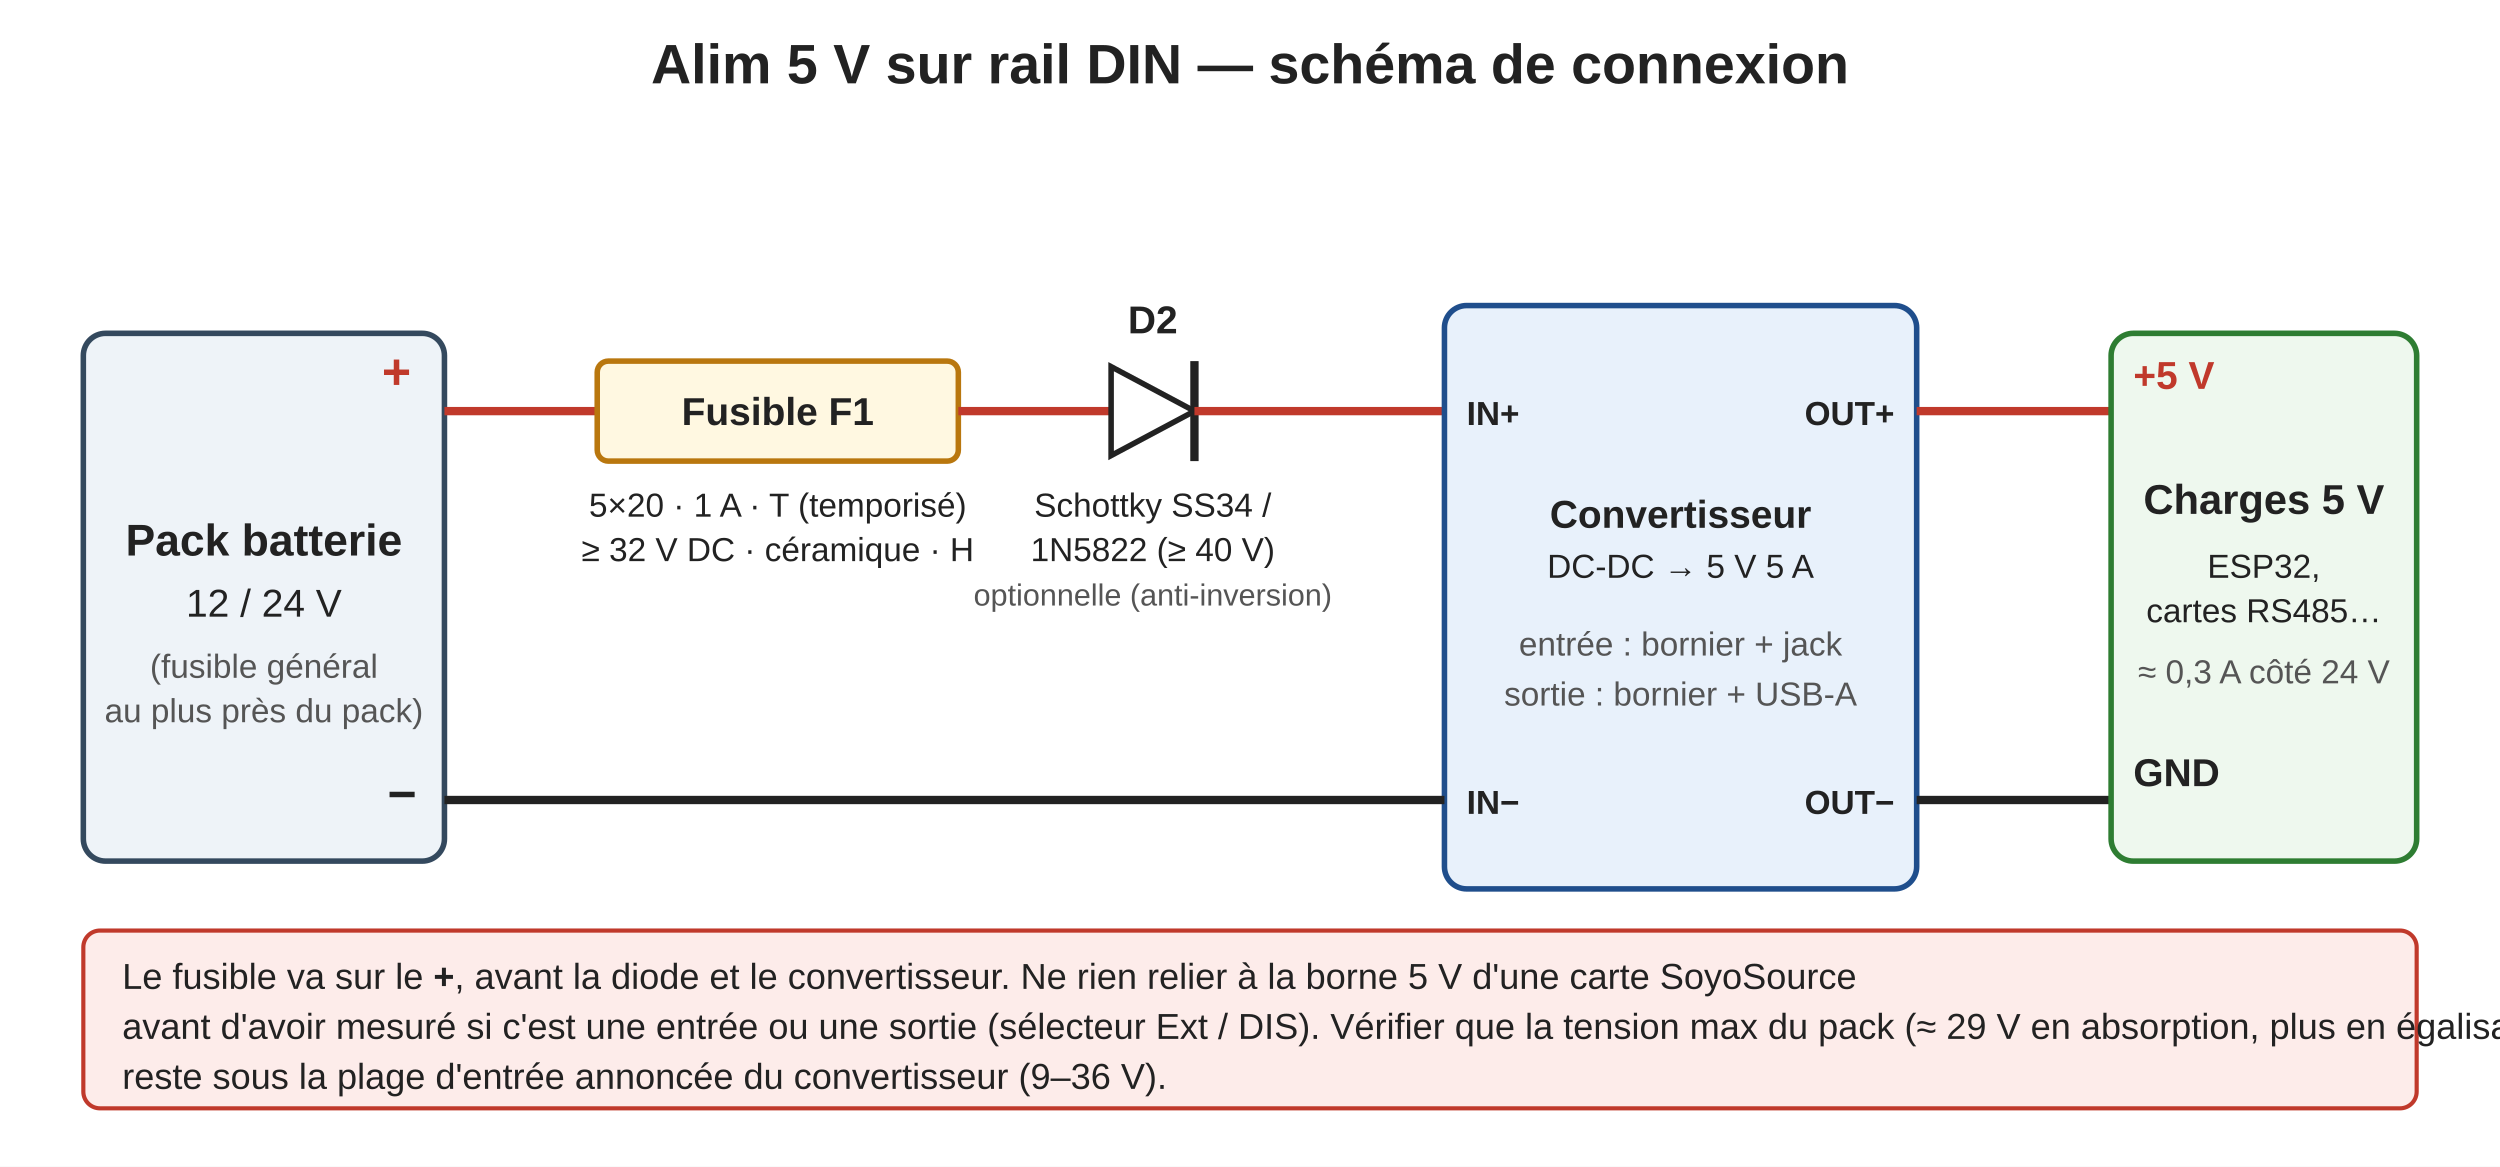
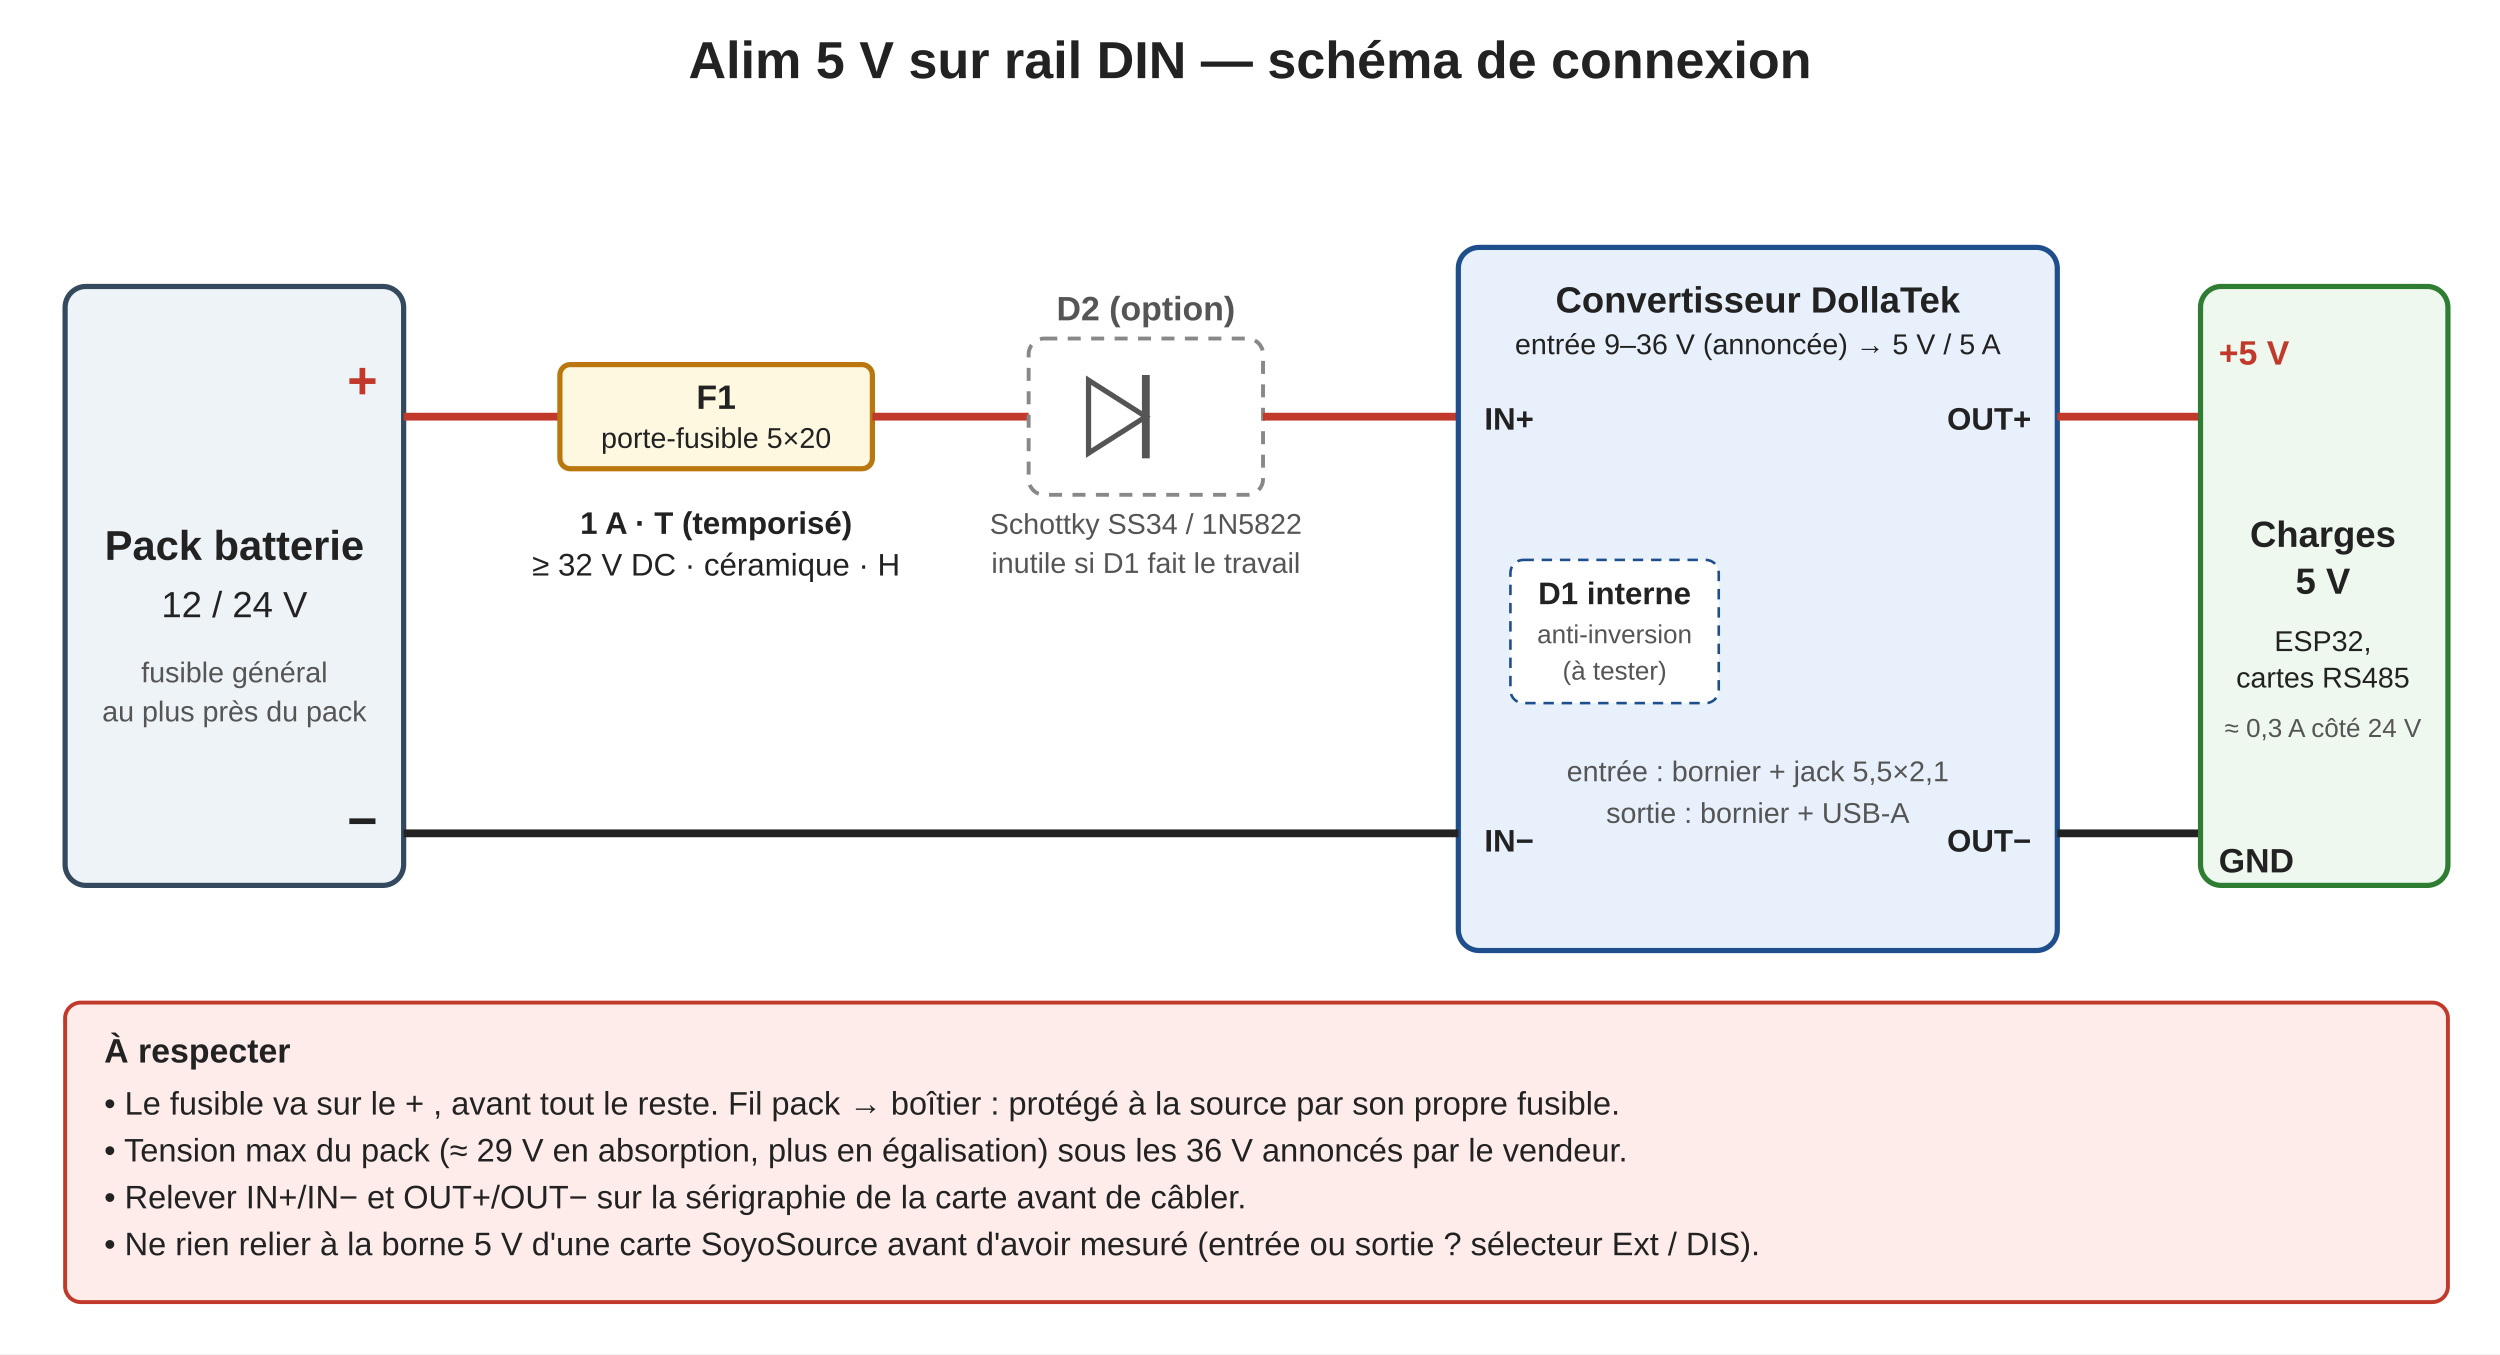
- <svg xmlns="http://www.w3.org/2000/svg" viewBox="0 0 900 420" font-family="Arial, Helvetica, sans-serif">
-   <rect width="900" height="420" fill="#ffffff" />
-   <defs>
-     <marker id="a" viewBox="0 0 10 10" refX="9" refY="5" markerWidth="7" markerHeight="7" orient="auto">
-       <path d="M0,0 L10,5 L0,10 z" fill="#c0392b" />
-     </marker>
-   </defs>
-   <text x="450" y="30" text-anchor="middle" font-size="20" font-weight="bold" fill="#222">Alim 5 V sur rail DIN — schéma de connexion</text>
-   <rect x="30" y="120" width="130" height="190" rx="8" fill="#eef3f8" stroke="#34495e" stroke-width="2" />
-   <text x="95" y="200" text-anchor="middle" font-size="16" font-weight="bold" fill="#222">Pack batterie</text>
-   <text x="95" y="222" text-anchor="middle" font-size="14" fill="#222">12 / 24 V</text>
-   <text x="95" y="244" text-anchor="middle" font-size="12" fill="#555">(fusible général</text>
-   <text x="95" y="260" text-anchor="middle" font-size="12" fill="#555">au plus près du pack)</text>
-   <text x="148" y="140" text-anchor="end" font-size="18" font-weight="bold" fill="#c0392b">+</text>
-   <text x="150" y="292" text-anchor="end" font-size="18" font-weight="bold" fill="#222">−</text>
-   <line x1="160" y1="148" x2="215" y2="148" stroke="#c0392b" stroke-width="3" />
-   <rect x="215" y="130" width="130" height="36" rx="4" fill="#fff8e1" stroke="#b9770e" stroke-width="2" />
-   <text x="280" y="153" text-anchor="middle" font-size="14" font-weight="bold" fill="#222">Fusible F1</text>
-   <text x="280" y="186" text-anchor="middle" font-size="12" fill="#222">5×20 · 1 A · T (temporisé)</text>
-   <text x="280" y="202" text-anchor="middle" font-size="12" fill="#222">≥ 32 V DC · céramique · H</text>
-   <line x1="345" y1="148" x2="400" y2="148" stroke="#c0392b" stroke-width="3" />
-   <polygon points="400,132 400,164 430,148" fill="#fff" stroke="#222" stroke-width="2" />
-   <line x1="430" y1="130" x2="430" y2="166" stroke="#222" stroke-width="3" />
-   <text x="415" y="120" text-anchor="middle" font-size="14" font-weight="bold" fill="#222">D2</text>
-   <text x="415" y="186" text-anchor="middle" font-size="12" fill="#222">Schottky SS34 /</text>
-   <text x="415" y="202" text-anchor="middle" font-size="12" fill="#222">1N5822 (≥ 40 V)</text>
-   <text x="415" y="218" text-anchor="middle" font-size="11" fill="#555">optionnelle (anti-inversion)</text>
-   <line x1="430" y1="148" x2="520" y2="148" stroke="#c0392b" stroke-width="3" />
-   <rect x="520" y="110" width="170" height="210" rx="8" fill="#e8f1fb" stroke="#1f4e8c" stroke-width="2" />
-   <text x="605" y="190" text-anchor="middle" font-size="14" font-weight="bold" fill="#222">Convertisseur</text>
-   <text x="605" y="208" text-anchor="middle" font-size="12" fill="#222">DC-DC → 5 V 5 A</text>
-   <text x="528" y="153" font-size="12" font-weight="bold" fill="#222">IN+</text>
-   <text x="528" y="293" font-size="12" font-weight="bold" fill="#222">IN−</text>
-   <text x="682" y="153" text-anchor="end" font-size="12" font-weight="bold" fill="#222">OUT+</text>
-   <text x="682" y="293" text-anchor="end" font-size="12" font-weight="bold" fill="#222">OUT−</text>
-   <text x="605" y="236" text-anchor="middle" font-size="12" fill="#555">entrée : bornier + jack</text>
-   <text x="605" y="254" text-anchor="middle" font-size="12" fill="#555">sortie : bornier + USB-A</text>
-   <line x1="160" y1="288" x2="520" y2="288" stroke="#222" stroke-width="3" />
-   <line x1="690" y1="288" x2="760" y2="288" stroke="#222" stroke-width="3" />
-   <line x1="690" y1="148" x2="760" y2="148" stroke="#c0392b" stroke-width="3" />
-   <rect x="760" y="120" width="110" height="190" rx="8" fill="#eef8ee" stroke="#2e7d32" stroke-width="2" />
-   <text x="815" y="185" text-anchor="middle" font-size="15" font-weight="bold" fill="#222">Charges 5 V</text>
-   <text x="815" y="208" text-anchor="middle" font-size="12" fill="#222">ESP32,</text>
-   <text x="815" y="224" text-anchor="middle" font-size="12" fill="#222">cartes RS485…</text>
-   <text x="815" y="246" text-anchor="middle" font-size="12" fill="#555">≈ 0,3 A côté 24 V</text>
-   <text x="768" y="140" font-size="14" font-weight="bold" fill="#c0392b">+5 V</text>
-   <text x="768" y="283" font-size="14" font-weight="bold" fill="#222">GND</text>
-   <rect x="30" y="335" width="840" height="64" rx="6" fill="#fdecea" stroke="#c0392b" stroke-width="1.5" />
-   <text x="44" y="356" font-size="13" fill="#222">Le fusible va sur le <tspan font-weight="bold">+</tspan>, avant la diode et le convertisseur. Ne rien relier à la borne 5 V d'une carte SoyoSource</text>
-   <text x="44" y="374" font-size="13" fill="#222">avant d'avoir mesuré si c'est une entrée ou une sortie (sélecteur Ext / DIS). Vérifier que la tension max du pack (≈ 29 V en absorption, plus en égalisation)</text>
-   <text x="44" y="392" font-size="13" fill="#222">reste sous la plage d'entrée annoncée du convertisseur (9–36 V).</text>
+ <svg xmlns="http://www.w3.org/2000/svg" viewBox="0 0 960 520" font-family="Arial, Helvetica, sans-serif">
+   <rect width="960" height="520" fill="#ffffff" />
+   <text x="480" y="30" text-anchor="middle" font-size="20" font-weight="bold" fill="#222">Alim 5 V sur rail DIN — schéma de connexion</text>
+   <rect x="25" y="110" width="130" height="230" rx="8" fill="#eef3f8" stroke="#34495e" stroke-width="2" />
+   <text x="90" y="215" text-anchor="middle" font-size="16" font-weight="bold" fill="#222">Pack batterie</text>
+   <text x="90" y="237" text-anchor="middle" font-size="14" fill="#222">12 / 24 V</text>
+   <text x="90" y="262" text-anchor="middle" font-size="11" fill="#555">fusible général</text>
+   <text x="90" y="277" text-anchor="middle" font-size="11" fill="#555">au plus près du pack</text>
+   <text x="145" y="153" text-anchor="end" font-size="20" font-weight="bold" fill="#c0392b">+</text>
+   <text x="145" y="322" text-anchor="end" font-size="20" font-weight="bold" fill="#222">−</text>
+   <line x1="155" y1="160" x2="215" y2="160" stroke="#c0392b" stroke-width="3" />
+   <rect x="215" y="140" width="120" height="40" rx="4" fill="#fff8e1" stroke="#b9770e" stroke-width="2" />
+   <text x="275" y="157" text-anchor="middle" font-size="13" font-weight="bold" fill="#222">F1</text>
+   <text x="275" y="172" text-anchor="middle" font-size="11" fill="#222">porte-fusible 5×20</text>
+   <text x="275" y="205" text-anchor="middle" font-size="12" font-weight="bold" fill="#222">1 A · T (temporisé)</text>
+   <text x="275" y="221" text-anchor="middle" font-size="12" fill="#222">≥ 32 V DC · céramique · H</text>
+   <line x1="335" y1="160" x2="395" y2="160" stroke="#c0392b" stroke-width="3" />
+   <rect x="395" y="130" width="90" height="60" rx="6" fill="none" stroke="#888" stroke-width="1.5" stroke-dasharray="5 4" />
+   <polygon points="418,146 418,174 440,160" fill="#fff" stroke="#555" stroke-width="2" />
+   <line x1="440" y1="144" x2="440" y2="176" stroke="#555" stroke-width="3" />
+   <text x="440" y="123" text-anchor="middle" font-size="13" font-weight="bold" fill="#555">D2 (option)</text>
+   <text x="440" y="205" text-anchor="middle" font-size="11" fill="#555">Schottky SS34 / 1N5822</text>
+   <text x="440" y="220" text-anchor="middle" font-size="11" fill="#555">inutile si D1 fait le travail</text>
+   <line x1="485" y1="160" x2="560" y2="160" stroke="#c0392b" stroke-width="3" />
+   <rect x="560" y="95" width="230" height="270" rx="8" fill="#e8f1fb" stroke="#1f4e8c" stroke-width="2" />
+   <text x="675" y="120" text-anchor="middle" font-size="14" font-weight="bold" fill="#222">Convertisseur DollaTek</text>
+   <text x="675" y="136" text-anchor="middle" font-size="11" fill="#222">entrée 9–36 V (annoncée) → 5 V / 5 A</text>
+   <text x="570" y="165" font-size="12" font-weight="bold" fill="#222">IN+</text>
+   <text x="570" y="327" font-size="12" font-weight="bold" fill="#222">IN−</text>
+   <rect x="580" y="215" width="80" height="55" rx="5" fill="#fff" stroke="#1f4e8c" stroke-width="1" stroke-dasharray="4 3" />
+   <text x="620" y="232" text-anchor="middle" font-size="12" font-weight="bold" fill="#222">D1 interne</text>
+   <text x="620" y="247" text-anchor="middle" font-size="10" fill="#555">anti-inversion</text>
+   <text x="620" y="261" text-anchor="middle" font-size="10" fill="#555">(à tester)</text>
+   <text x="675" y="300" text-anchor="middle" font-size="11" fill="#555">entrée : bornier + jack 5,5×2,1</text>
+   <text x="675" y="316" text-anchor="middle" font-size="11" fill="#555">sortie : bornier + USB-A</text>
+   <text x="780" y="165" text-anchor="end" font-size="12" font-weight="bold" fill="#222">OUT+</text>
+   <text x="780" y="327" text-anchor="end" font-size="12" font-weight="bold" fill="#222">OUT−</text>
+   <line x1="155" y1="320" x2="560" y2="320" stroke="#222" stroke-width="3" />
+   <line x1="790" y1="320" x2="845" y2="320" stroke="#222" stroke-width="3" />
+   <line x1="790" y1="160" x2="845" y2="160" stroke="#c0392b" stroke-width="3" />
+   <rect x="845" y="110" width="95" height="230" rx="8" fill="#eef8ee" stroke="#2e7d32" stroke-width="2" />
+   <text x="892" y="210" text-anchor="middle" font-size="14" font-weight="bold" fill="#222">Charges</text>
+   <text x="892" y="228" text-anchor="middle" font-size="14" font-weight="bold" fill="#222">5 V</text>
+   <text x="892" y="250" text-anchor="middle" font-size="11" fill="#222">ESP32,</text>
+   <text x="892" y="264" text-anchor="middle" font-size="11" fill="#222">cartes RS485</text>
+   <text x="892" y="283" text-anchor="middle" font-size="10" fill="#555">≈ 0,3 A côté 24 V</text>
+   <text x="852" y="140" font-size="13" font-weight="bold" fill="#c0392b">+5 V</text>
+   <text x="852" y="335" font-size="13" font-weight="bold" fill="#222">GND</text>
+   <rect x="25" y="385" width="915" height="115" rx="6" fill="#fdecea" stroke="#c0392b" stroke-width="1.5" />
+   <text x="40" y="408" font-size="13" font-weight="bold" fill="#222">À respecter</text>
+   <text x="40" y="428" font-size="12.5" fill="#222">• Le fusible va sur le + , avant tout le reste. Fil pack → boîtier : protégé à la source par son propre fusible.</text>
+   <text x="40" y="446" font-size="12.5" fill="#222">• Tension max du pack (≈ 29 V en absorption, plus en égalisation) sous les 36 V annoncés par le vendeur.</text>
+   <text x="40" y="464" font-size="12.5" fill="#222">• Relever IN+/IN− et OUT+/OUT− sur la sérigraphie de la carte avant de câbler.</text>
+   <text x="40" y="482" font-size="12.5" fill="#222">• Ne rien relier à la borne 5 V d'une carte SoyoSource avant d'avoir mesuré (entrée ou sortie ? sélecteur Ext / DIS).</text>
</svg>
